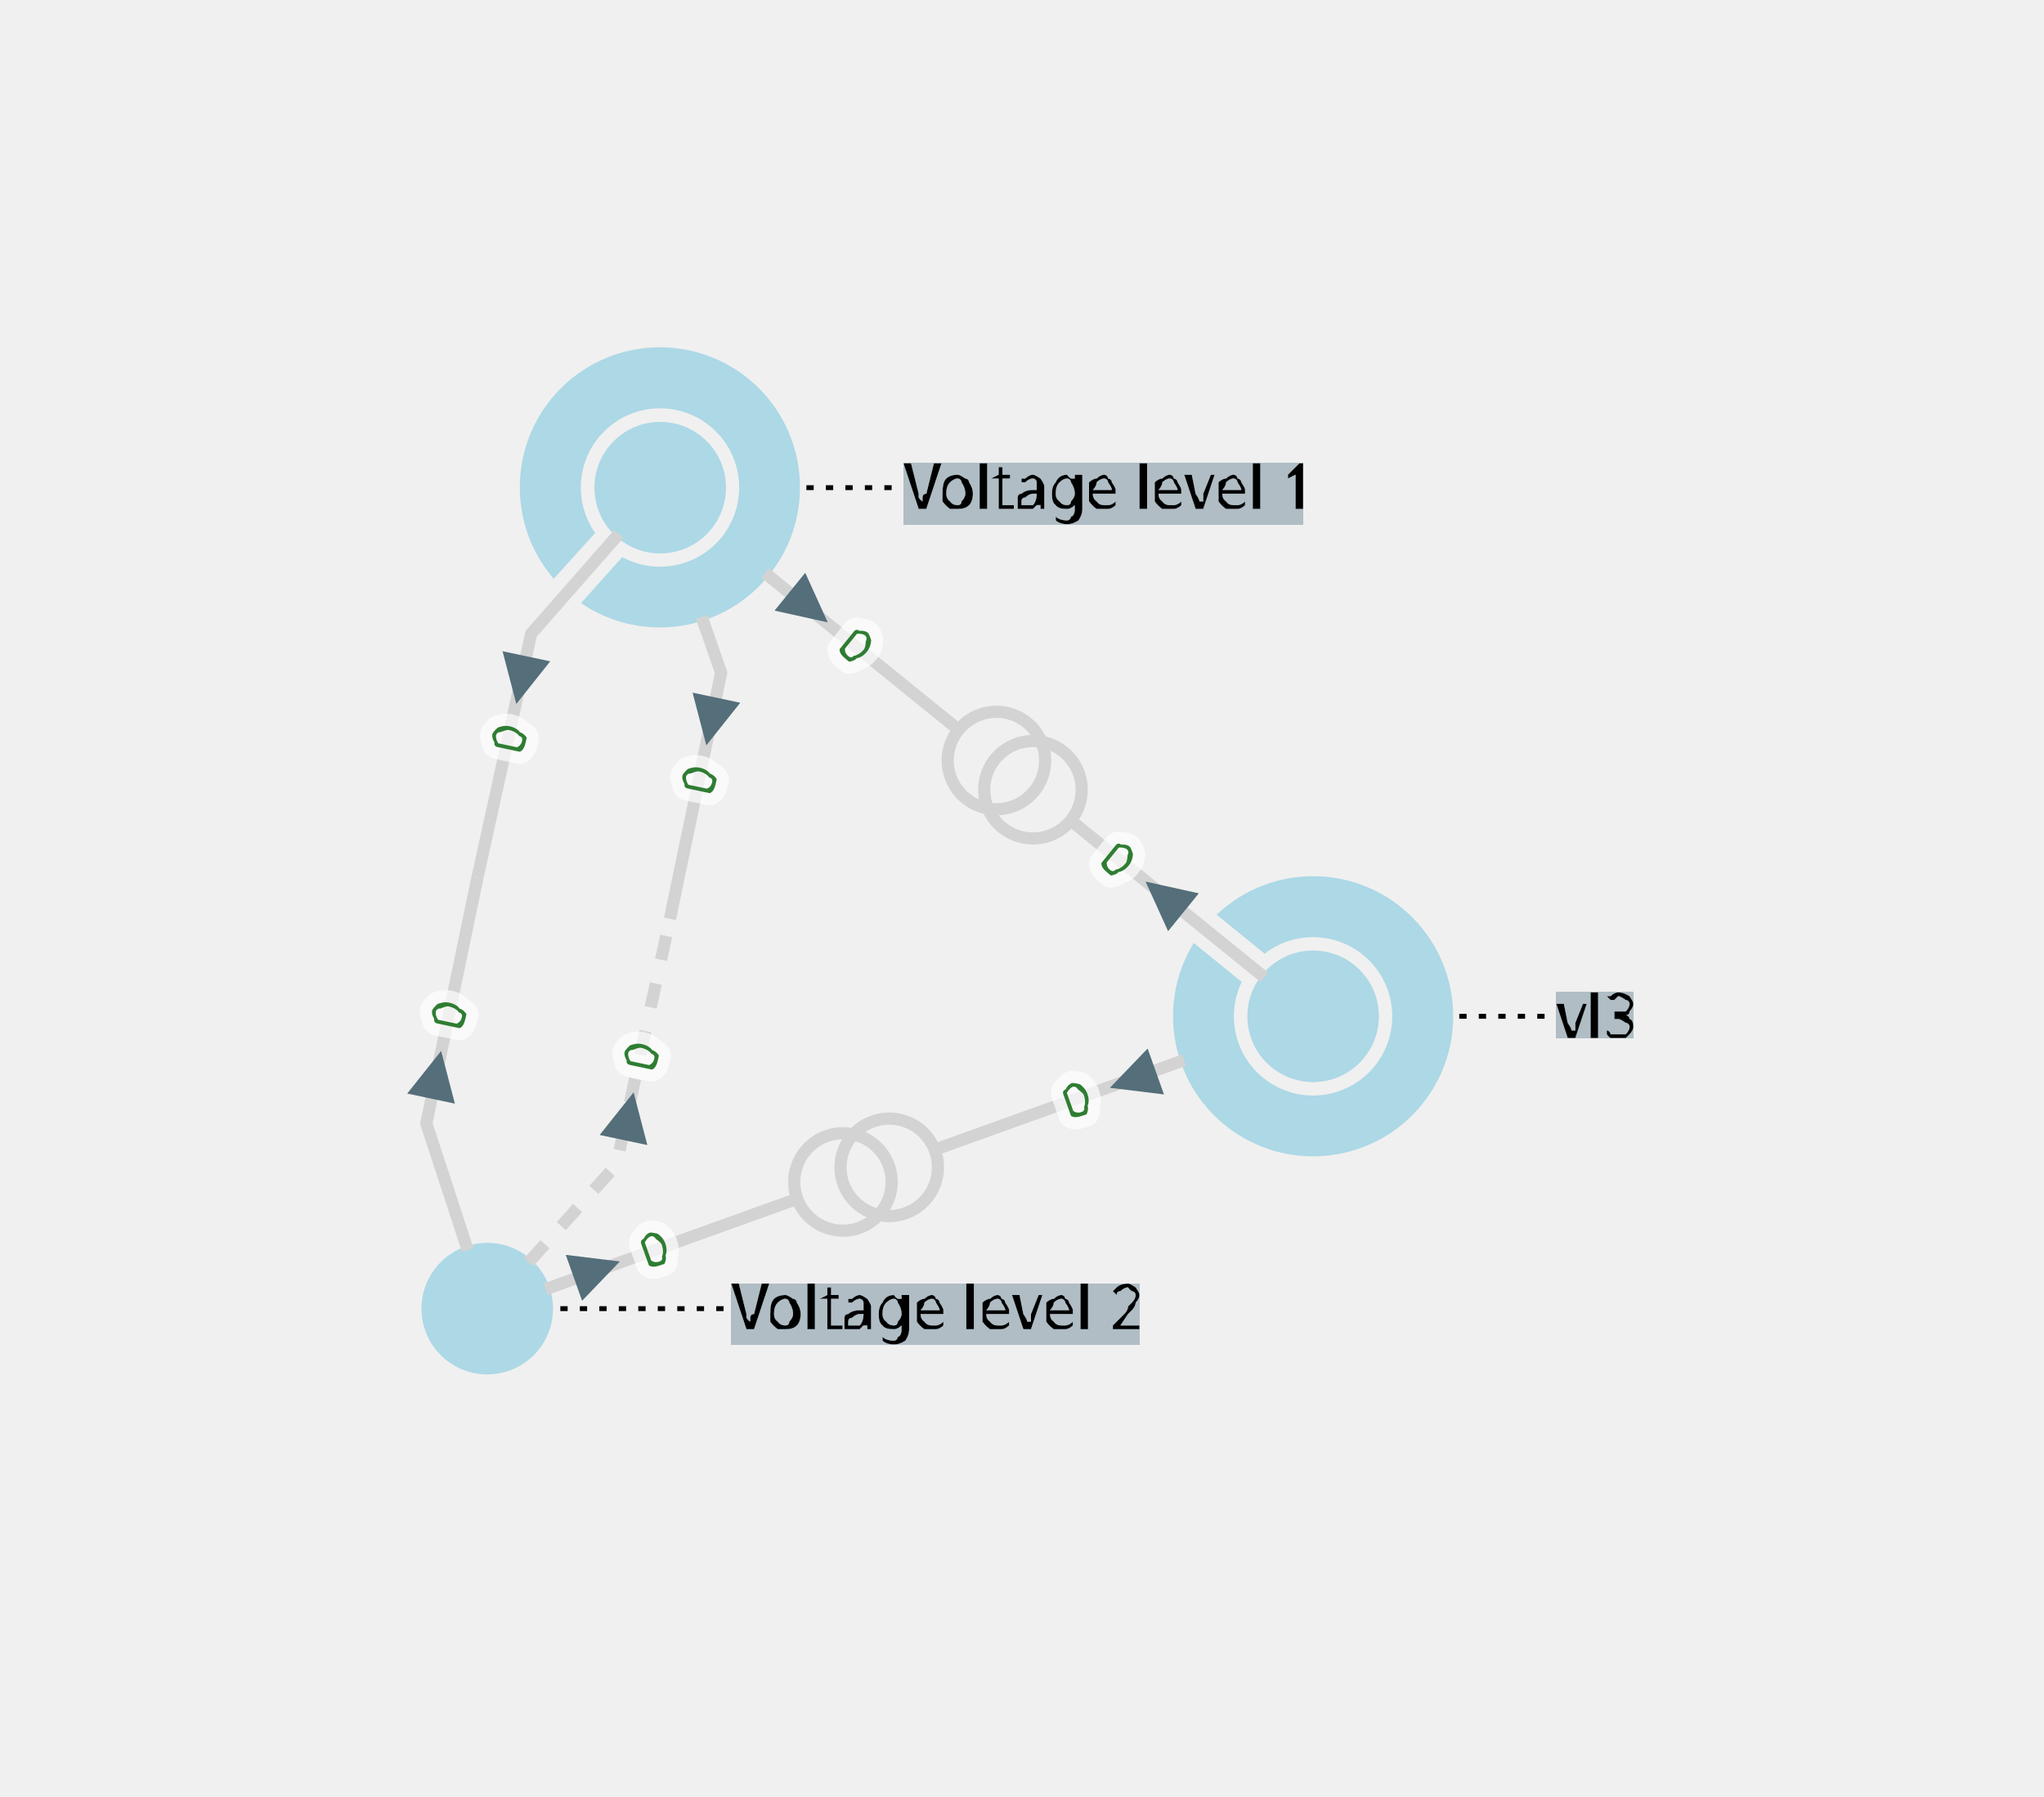
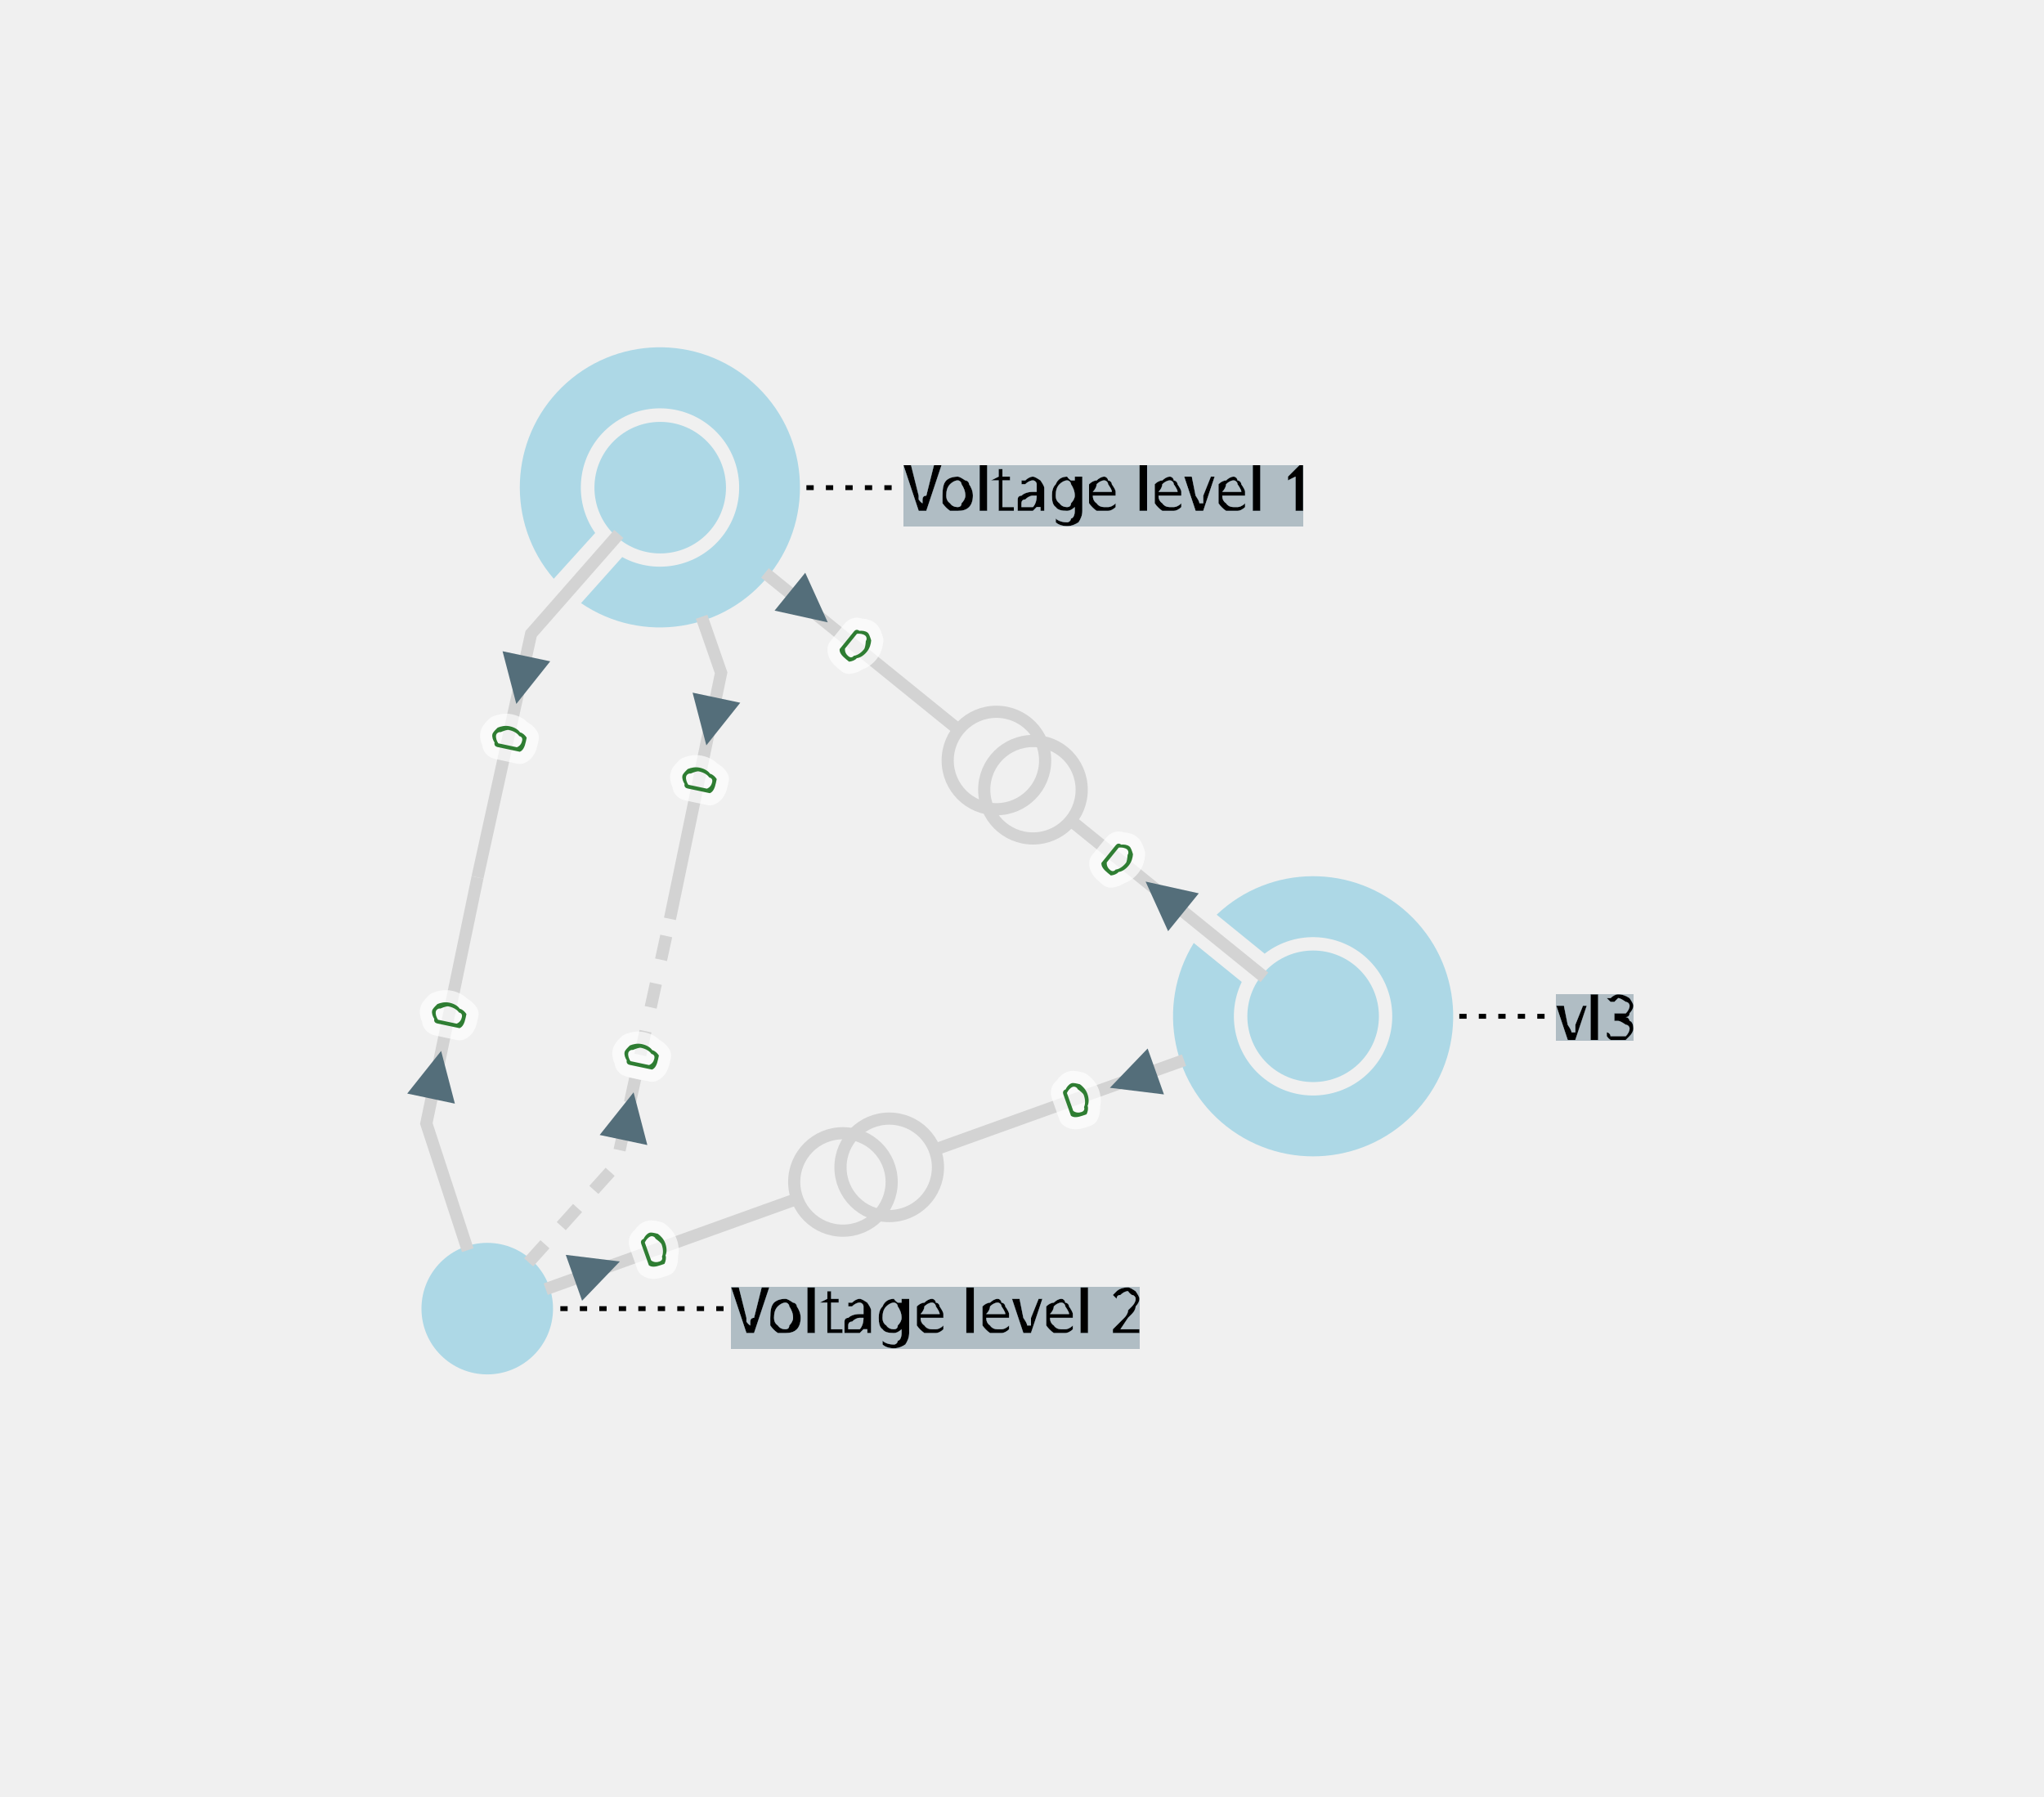
<svg xmlns="http://www.w3.org/2000/svg" width="800.00" height="703.08" viewBox="-3.06 -3.40 8.39 7.37">
  <style>
.nad-branch-edges polyline, .nad-branch-edges path {stroke: var(--nad-vl-color, lightgrey); stroke-width: 0.05; fill: none}
.nad-branch-edges circle {stroke: var(--nad-vl-color, lightgrey); stroke-width: 0.05; fill: none}
.nad-3wt-edges polyline {stroke: var(--nad-vl-color, lightgrey); stroke-width: 0.05; fill: none}
.nad-text-edges {stroke: black; stroke-width: 0.02; stroke-dasharray: .03,.05}
.nad-branch-edges .nad-disconnected polyline {stroke-dasharray: .1,.1}
.nad-vl-nodes circle, .nad-vl-nodes path {fill: var(--nad-vl-color, lightblue)}
.nad-vl-nodes circle.nad-unknown-busnode {stroke: lightgrey; stroke-width: 0.05; stroke-dasharray: .05,.05; fill: none}
.nad-hvdc-edge polyline.nad-hvdc {stroke: grey; stroke-width: 0.2}
.nad-3wt-nodes circle {stroke: var(--nad-vl-color, lightgrey); stroke-width: 0.05; fill: none}
.nad-state-out .nad-arrow-in {visibility: hidden}
.nad-state-in .nad-arrow-out {visibility: hidden}
.nad-active path {stroke: none; fill: #546e7a}
.nad-active {visibility: visible}
.nad-reactive {visibility: hidden}
.nad-reactive path {stroke: none; fill: #0277bd}
.nad-text-background {flood-color: #90a4aeaa}
- .nad-text-nodes {font: 0.25px "Verdana"; fill: black}
+ .nad-text-nodes {font: 0.25px "Verdana"; fill: black; dominant-baseline: central}
.nad-edge-infos text {font: 0.2px "Verdana"; dominant-baseline:middle; stroke: #FFFFFFAA; stroke-width: 0.1; stroke-linejoin:round; paint-order: stroke}
.nad-edge-infos .nad-state-in text {fill: #b71c1c}
.nad-edge-infos .nad-state-out text {fill: #2e7d32}
.nad-vl0to30 {--nad-vl-color: #AFB42B}
.nad-vl30to50 {--nad-vl-color: #EF9A9A}
.nad-vl50to70 {--nad-vl-color: #9C27B0}
.nad-vl70to120 {--nad-vl-color: #E65100}
.nad-vl120to180 {--nad-vl-color: #00ACC1}
.nad-vl180to300 {--nad-vl-color: #2E7D32}
.nad-vl300to500 {--nad-vl-color: #D32F2F}
.nad-branch-edges .nad-overload polyline, .nad-branch-edges .nad-overload path {animation: line-blink 3s infinite}
.nad-vl-nodes .nad-overvoltage {animation: node-over-blink 3s infinite}
.nad-vl-nodes .nad-undervoltage {animation: node-under-blink 3s infinite}

@keyframes line-blink {
  0%, 80%, 100% {stroke: var(--nad-vl-color, black); stroke-width: 0.05}
  40% {stroke: #FFEB3B; stroke-width: 0.15}
}
@keyframes node-over-blink {
  0%, 80%, 100% {stroke: white; stroke-width: 0}
  40% {stroke: #ff5722; stroke-width: 0.15}
}
@keyframes node-under-blink {
  0%, 80%, 100% {stroke: white; stroke-width: 0}
  40% {stroke: #00BCD4; stroke-width: 0.15}
}
</style>
  <defs>
    <filter id="textBgFilter" x="0" y="0" width="1" height="1">
      <feFlood class="nad-text-background" />
      <feComposite in="SourceGraphic" operator="over" />
    </filter>
  </defs>
  <g class="nad-vl-nodes">
    <g transform="translate(-0.35,-1.40)" id="0" class="nad-vl300to500">
      <circle r="0.27" id="1" />
      <path d="M-0.437,0.374 A0.575,0.575 345.053 1 1 -0.325,0.474 L-0.156,0.285 A0.325,0.325 -333.556 1 0 -0.267,0.186 Z " id="2" />
    </g>
    <g transform="translate(-1.06,1.97)" id="3" class="nad-vl300to500">
      <circle r="0.27" id="4" />
    </g>
    <g transform="translate(2.33,0.77)" id="5" class="nad-vl180to300">
      <circle r="0.27" id="6" />
      <path d="M-0.396,-0.417 A0.575,0.575 345.053 1 1 -0.490,-0.301 L-0.293,-0.141 A0.325,0.325 -333.556 1 0 -0.199,-0.257 Z " id="7" />
    </g>
  </g>
  <g class="nad-branch-edges">
    <g id="8">
      <g class="nad-vl300to500">
        <polyline points="-0.52,-1.21 -0.88,-0.80 -1.10,0.20" />
        <g class="nad-edge-infos" transform="translate(-0.92,-0.61)">
          <g class="nad-active nad-state-out">
            <g transform="rotate(-168.06)">
              <path class="nad-arrow-in" d="M-0.1 -0.1 H0.1 L0 0.1z" />
              <path class="nad-arrow-out" d="M-0.1 0.1 H0.1 L0 -0.1z" />
            </g>
            <text transform="rotate(-78.06)" x="-0.19" style="text-anchor:end">0</text>
          </g>
          <g class="nad-reactive nad-state-out">
            <g transform="rotate(-168.06)">
              <path class="nad-arrow-in" d="M-0.1 -0.1 H0.1 L0 0.1z" />
              <path class="nad-arrow-out" d="M-0.1 0.1 H0.1 L0 -0.1z" />
            </g>
            <text transform="rotate(-78.06)" x="-0.19" style="text-anchor:end">0</text>
          </g>
        </g>
      </g>
      <g class="nad-vl300to500">
        <polyline points="-1.14,1.73 -1.31,1.21 -1.10,0.20" />
        <g class="nad-edge-infos" transform="translate(-1.27,1.01)">
          <g class="nad-active nad-state-out">
            <g transform="rotate(11.94)">
              <path class="nad-arrow-in" d="M-0.1 -0.1 H0.1 L0 0.1z" />
              <path class="nad-arrow-out" d="M-0.1 0.1 H0.1 L0 -0.1z" />
            </g>
            <text transform="rotate(-78.06)" x="0.19">0</text>
          </g>
          <g class="nad-reactive nad-state-out">
            <g transform="rotate(11.94)">
              <path class="nad-arrow-in" d="M-0.1 -0.1 H0.1 L0 0.1z" />
              <path class="nad-arrow-out" d="M-0.1 0.1 H0.1 L0 -0.1z" />
            </g>
            <text transform="rotate(-78.06)" x="0.19">0</text>
          </g>
        </g>
      </g>
    </g>
    <g id="9">
      <g class="nad-vl300to500">
        <polyline points="-0.18,-0.87 -0.10,-0.64 -0.31,0.37" />
        <g class="nad-edge-infos" transform="translate(-0.14,-0.44)">
          <g class="nad-active nad-state-out">
            <g transform="rotate(-168.06)">
              <path class="nad-arrow-in" d="M-0.1 -0.1 H0.1 L0 0.1z" />
              <path class="nad-arrow-out" d="M-0.1 0.1 H0.1 L0 -0.1z" />
            </g>
            <text transform="rotate(-78.06)" x="-0.19" style="text-anchor:end">0</text>
          </g>
          <g class="nad-reactive nad-state-out">
            <g transform="rotate(-168.06)">
              <path class="nad-arrow-in" d="M-0.1 -0.1 H0.1 L0 0.1z" />
              <path class="nad-arrow-out" d="M-0.1 0.1 H0.1 L0 -0.1z" />
            </g>
            <text transform="rotate(-78.06)" x="-0.19" style="text-anchor:end">0</text>
          </g>
        </g>
      </g>
      <g class="nad-disconnected nad-vl300to500">
        <polyline points="-0.89,1.78 -0.53,1.38 -0.31,0.37" />
        <g class="nad-edge-infos" transform="translate(-0.48,1.18)">
          <g class="nad-active nad-state-out">
            <g transform="rotate(11.94)">
              <path class="nad-arrow-in" d="M-0.1 -0.1 H0.1 L0 0.1z" />
              <path class="nad-arrow-out" d="M-0.1 0.1 H0.1 L0 -0.1z" />
            </g>
            <text transform="rotate(-78.06)" x="0.19">0</text>
          </g>
          <g class="nad-reactive nad-state-out">
            <g transform="rotate(11.94)">
              <path class="nad-arrow-in" d="M-0.1 -0.1 H0.1 L0 0.1z" />
              <path class="nad-arrow-out" d="M-0.1 0.1 H0.1 L0 -0.1z" />
            </g>
            <text transform="rotate(-78.06)" x="0.19">0</text>
          </g>
        </g>
      </g>
    </g>
    <g id="10">
      <g class="nad-vl300to500">
        <polyline points="0.08,-1.05 0.87,-0.41" />
        <g class="nad-edge-infos" transform="translate(0.26,-0.91)">
          <g class="nad-active nad-state-out">
            <g transform="rotate(129.02)">
              <path class="nad-arrow-in" d="M-0.1 -0.1 H0.1 L0 0.1z" />
              <path class="nad-arrow-out" d="M-0.1 0.1 H0.1 L0 -0.1z" />
            </g>
            <text transform="rotate(39.02)" x="0.19">0</text>
          </g>
          <g class="nad-reactive nad-state-out">
            <g transform="rotate(129.02)">
              <path class="nad-arrow-in" d="M-0.1 -0.1 H0.1 L0 0.1z" />
              <path class="nad-arrow-out" d="M-0.1 0.1 H0.1 L0 -0.1z" />
            </g>
            <text transform="rotate(39.02)" x="0.19">0</text>
          </g>
        </g>
        <circle cx="1.03" cy="-0.28" r="0.20" />
      </g>
      <g class="nad-vl180to300">
        <polyline points="2.13,0.61 1.34,-0.03" />
        <g class="nad-edge-infos" transform="translate(1.72,0.28)">
          <g class="nad-active nad-state-out">
            <g transform="rotate(-50.98)">
              <path class="nad-arrow-in" d="M-0.1 -0.1 H0.1 L0 0.1z" />
              <path class="nad-arrow-out" d="M-0.1 0.1 H0.1 L0 -0.1z" />
            </g>
            <text transform="rotate(-320.98)" x="-0.19" style="text-anchor:end">0</text>
          </g>
          <g class="nad-reactive nad-state-out">
            <g transform="rotate(-50.98)">
              <path class="nad-arrow-in" d="M-0.1 -0.1 H0.1 L0 0.1z" />
              <path class="nad-arrow-out" d="M-0.1 0.1 H0.1 L0 -0.1z" />
            </g>
            <text transform="rotate(-320.98)" x="-0.19" style="text-anchor:end">0</text>
          </g>
        </g>
        <circle cx="1.18" cy="-0.16" r="0.20" />
      </g>
    </g>
    <g id="11">
      <g class="nad-vl300to500">
        <polyline points="-0.82,1.89 0.21,1.52" />
        <g class="nad-edge-infos" transform="translate(-0.61,1.81)">
          <g class="nad-active nad-state-out">
            <g transform="rotate(70.43)">
              <path class="nad-arrow-in" d="M-0.1 -0.1 H0.1 L0 0.1z" />
              <path class="nad-arrow-out" d="M-0.1 0.1 H0.1 L0 -0.1z" />
            </g>
            <text transform="rotate(-19.57)" x="0.19">0</text>
          </g>
          <g class="nad-reactive nad-state-out">
            <g transform="rotate(70.43)">
              <path class="nad-arrow-in" d="M-0.1 -0.1 H0.1 L0 0.1z" />
              <path class="nad-arrow-out" d="M-0.1 0.1 H0.1 L0 -0.1z" />
            </g>
            <text transform="rotate(-19.57)" x="0.19">0</text>
          </g>
        </g>
        <circle cx="0.40" cy="1.45" r="0.20" />
      </g>
      <g class="nad-vl180to300">
        <polyline points="1.80,0.95 0.77,1.32" />
        <g class="nad-edge-infos" transform="translate(1.59,1.03)">
          <g class="nad-active nad-state-out">
            <g transform="rotate(-109.57)">
              <path class="nad-arrow-in" d="M-0.1 -0.1 H0.1 L0 0.1z" />
              <path class="nad-arrow-out" d="M-0.1 0.1 H0.1 L0 -0.1z" />
            </g>
            <text transform="rotate(-19.57)" x="-0.19" style="text-anchor:end">0</text>
          </g>
          <g class="nad-reactive nad-state-out">
            <g transform="rotate(-109.57)">
              <path class="nad-arrow-in" d="M-0.1 -0.1 H0.1 L0 0.1z" />
              <path class="nad-arrow-out" d="M-0.1 0.1 H0.1 L0 -0.1z" />
            </g>
            <text transform="rotate(-19.57)" x="-0.19" style="text-anchor:end">0</text>
          </g>
        </g>
        <circle cx="0.59" cy="1.39" r="0.20" />
      </g>
    </g>
  </g>
  <g class="nad-text-edges">
    <polyline id="0_edge" points="0.25,-1.40 0.65,-1.40" />
    <polyline id="3_edge" points="-0.76,1.97 -0.06,1.97" />
    <polyline id="5_edge" points="2.93,0.77 3.33,0.77" />
  </g>
  <g class="nad-text-nodes">
-     <text filter="url(#textBgFilter)" y="-1.40" style="dominant-baseline:middle" x="0.65">Voltage level 1</text>
-     <text filter="url(#textBgFilter)" y="1.97" style="dominant-baseline:middle" x="-0.06">Voltage level 2</text>
-     <text filter="url(#textBgFilter)" y="0.77" style="dominant-baseline:middle" x="3.33">vl3</text>
+     <text filter="url(#textBgFilter)" y="-1.40" x="0.65">Voltage level 1</text>
+     <text filter="url(#textBgFilter)" y="1.97" x="-0.06">Voltage level 2</text>
+     <text filter="url(#textBgFilter)" y="0.77" x="3.33">vl3</text>
  </g>
</svg>
